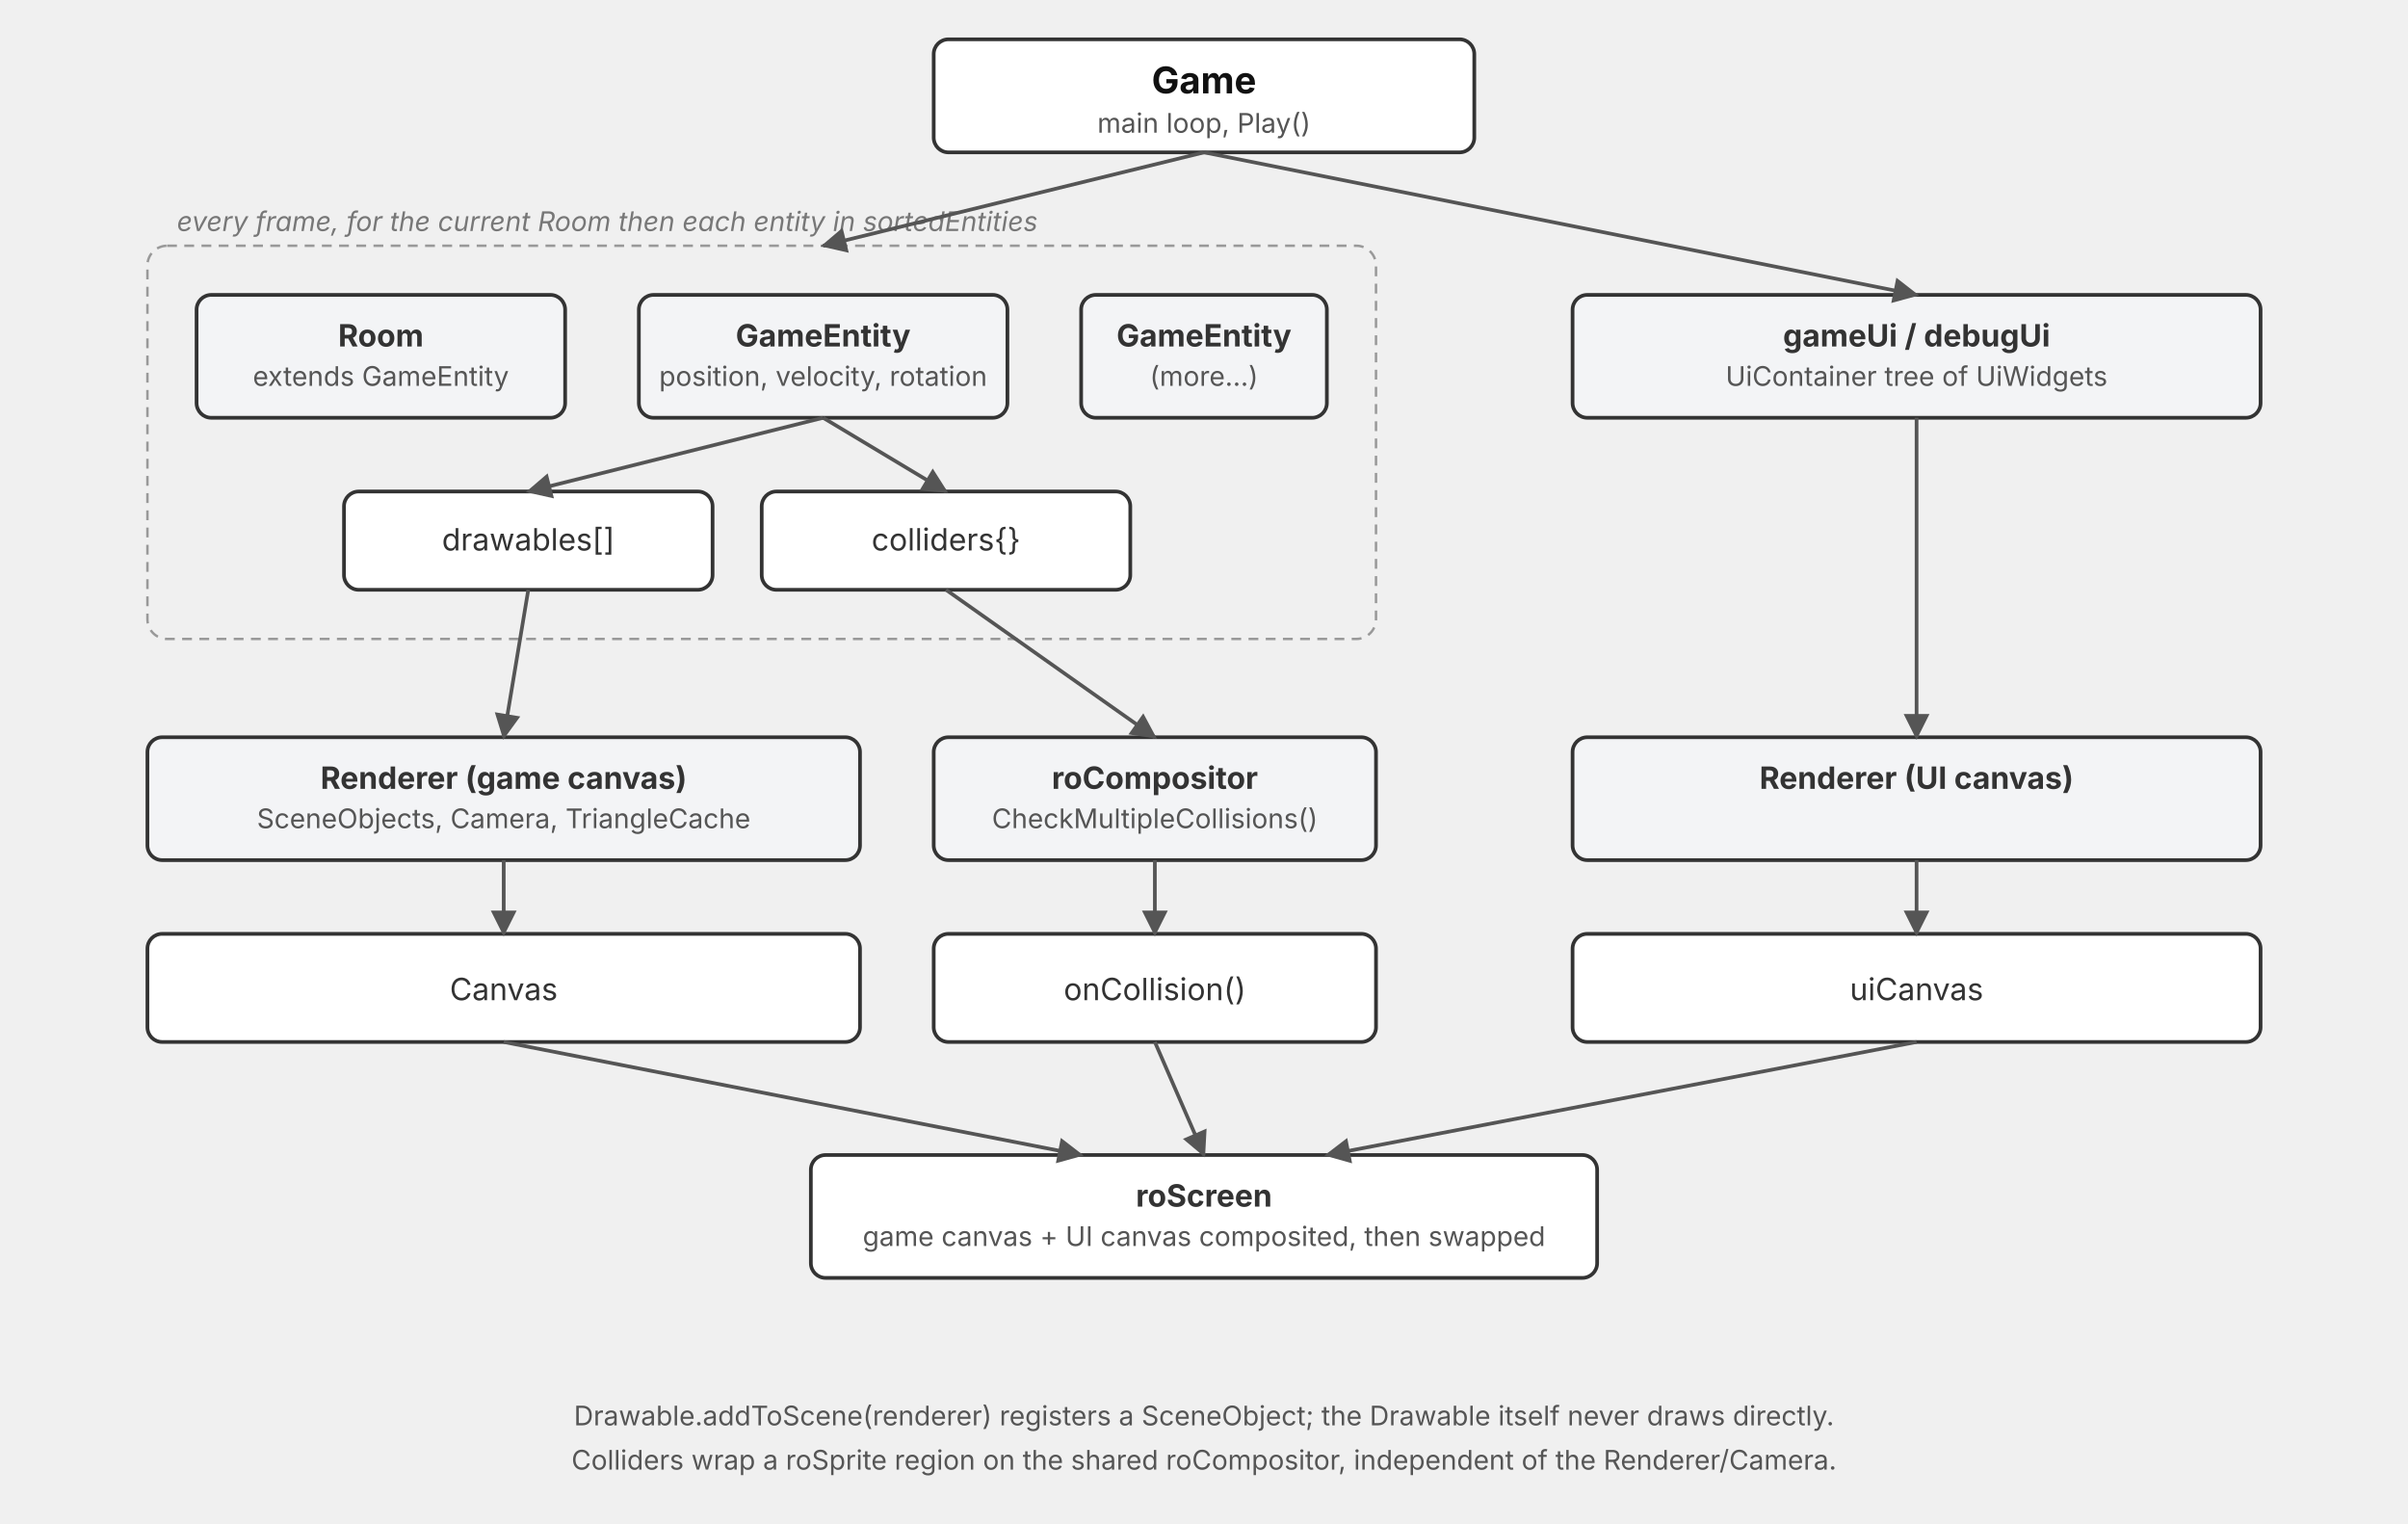
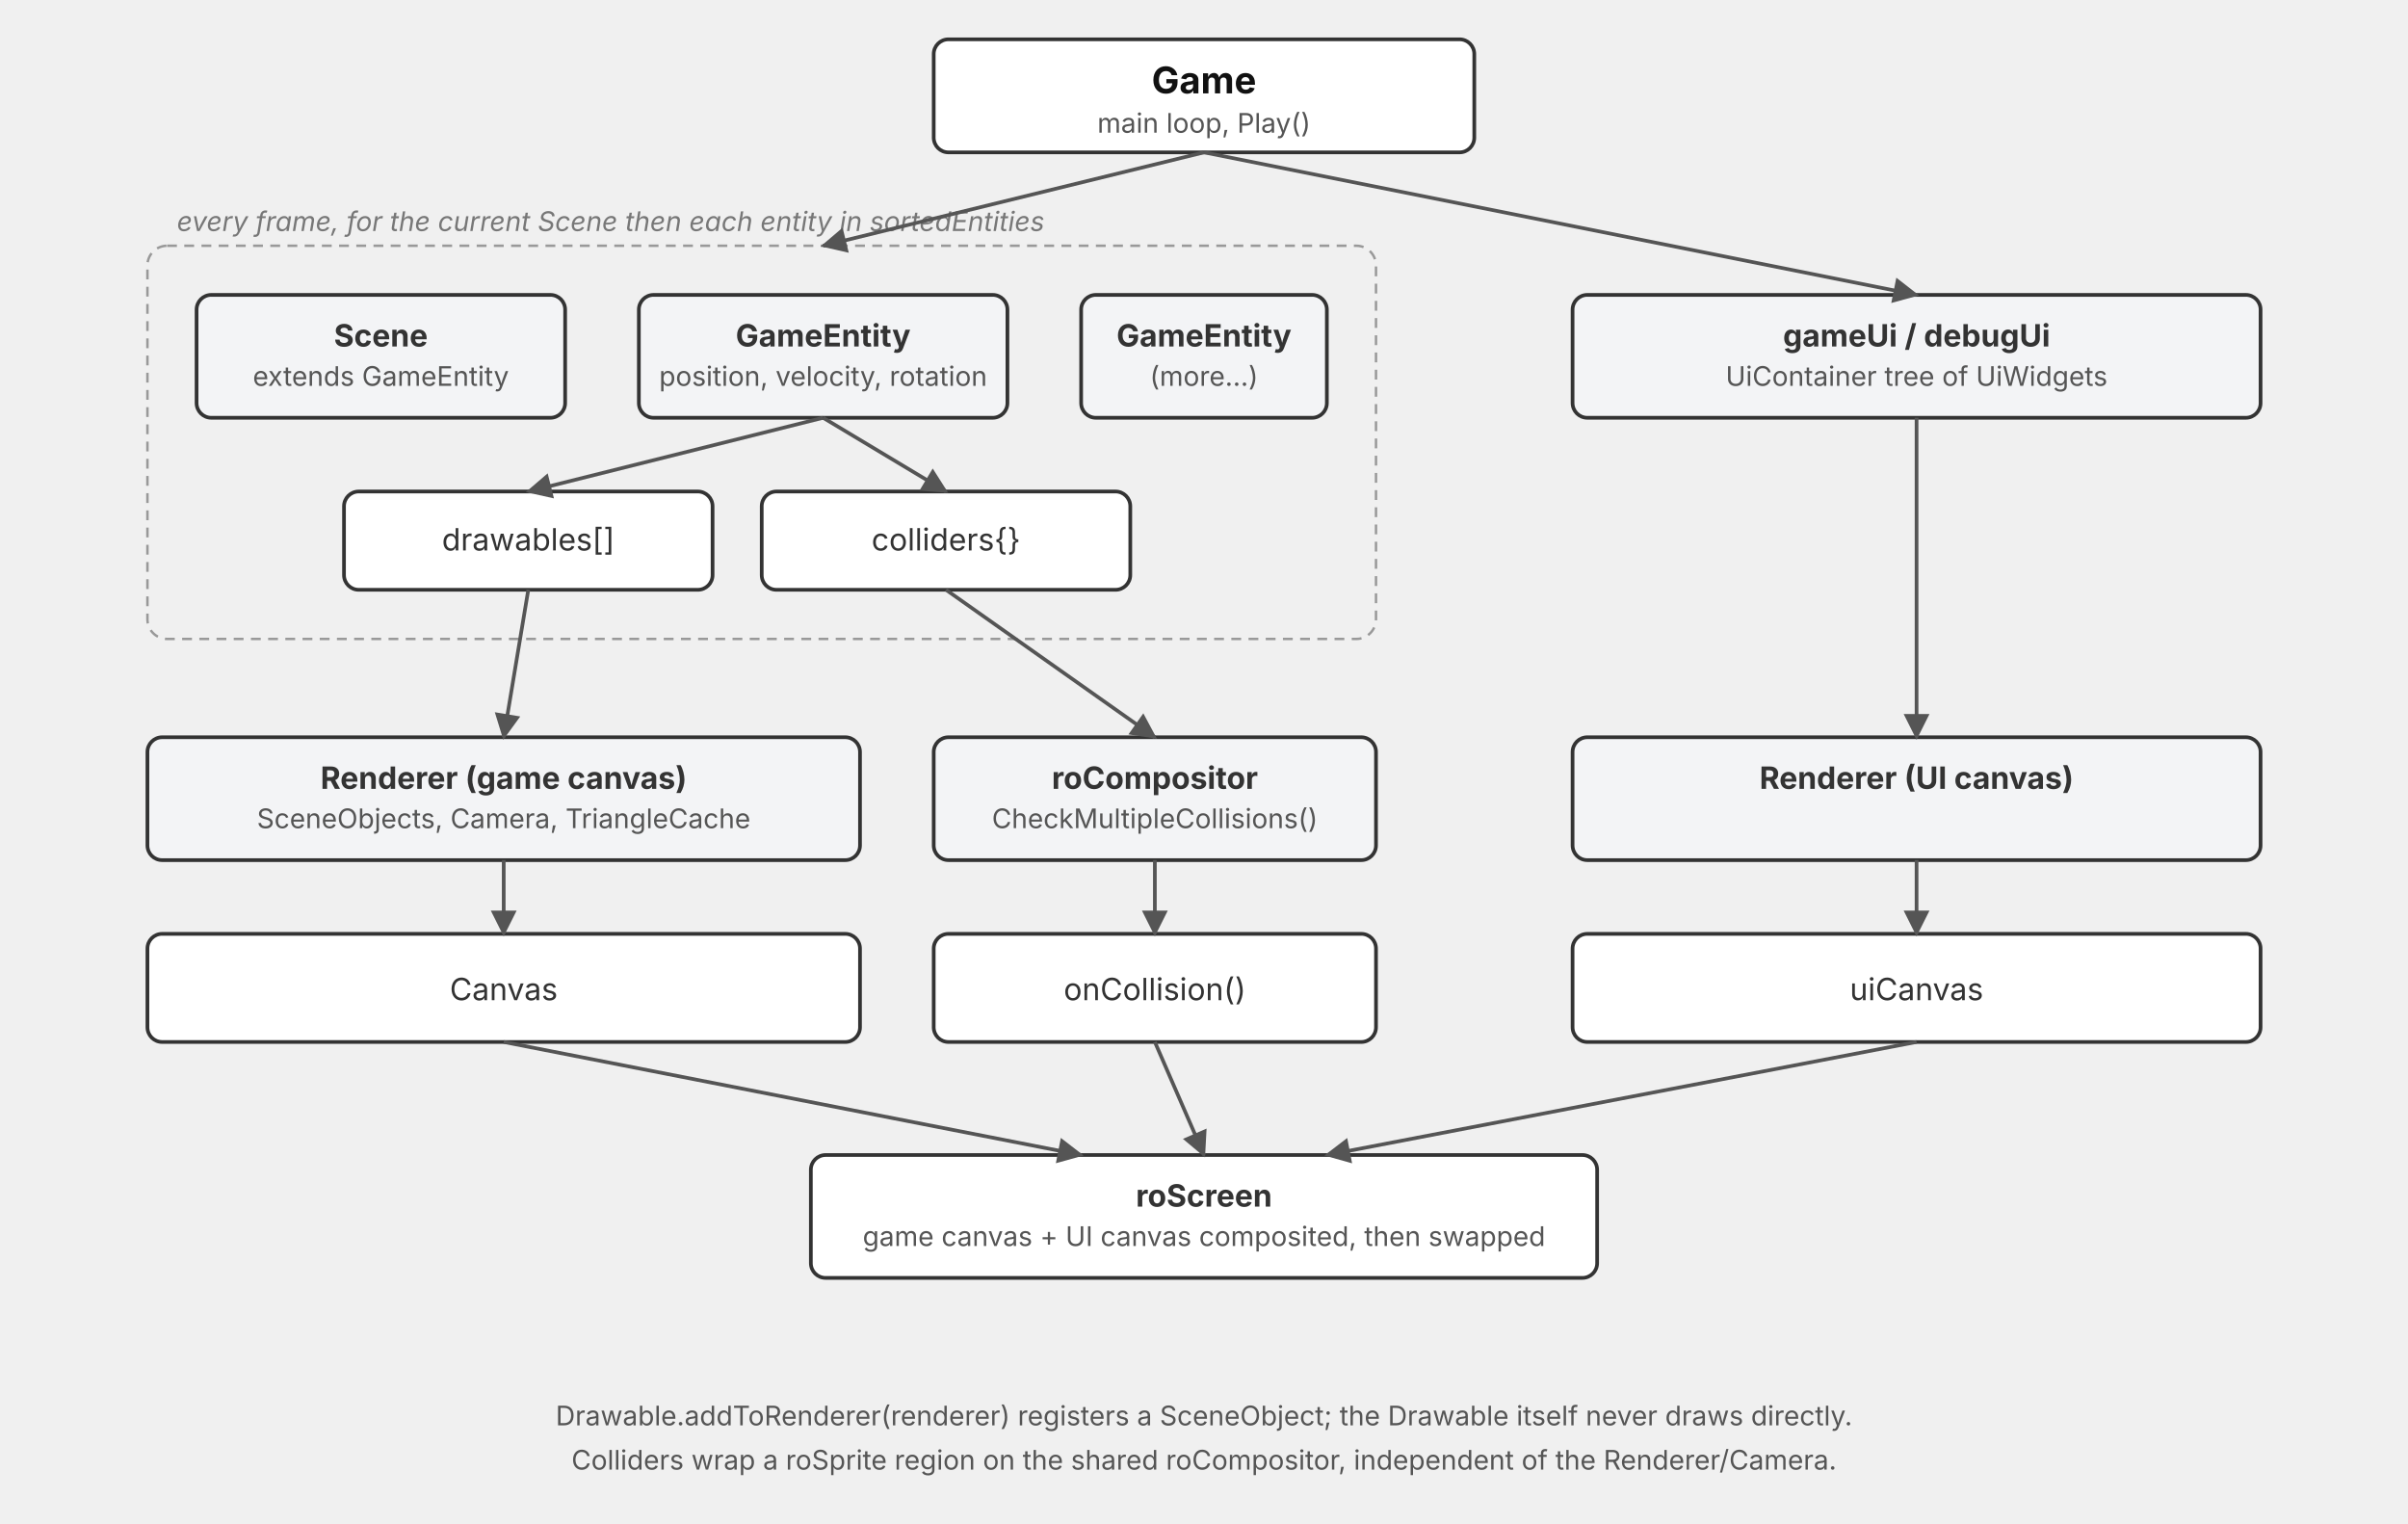
<svg xmlns="http://www.w3.org/2000/svg" viewBox="0 0 980 620" font-family="Inter, Helvetica, Arial, sans-serif">
  <defs>
    <marker id="arrow" viewBox="0 0 10 10" refX="9" refY="5" markerWidth="7" markerHeight="7" orient="auto-start-reverse">
      <path d="M 0 0 L 10 5 L 0 10 z" fill="#555" />
    </marker>
  </defs>
  <style>
    .box { fill: #fff; stroke: #333; stroke-width: 1.5; rx: 6; }
    .boxAlt { fill: #f3f4f6; stroke: #333; stroke-width: 1.5; rx: 6; }
    .title { font-size: 15px; font-weight: 700; fill: #111; }
    .label { font-size: 12.5px; fill: #333; }
    .small { font-size: 11px; fill: #555; }
    .grp { fill: none; stroke: #999; stroke-width: 1; stroke-dasharray: 4 3; rx: 8; }
    .grpTitle { font-size: 11px; fill: #777; font-style: italic; }
    line, path.arrow { stroke: #555; stroke-width: 1.5; fill: none; marker-end: url(#arrow); }
  </style>
  <rect x="380" y="16" width="220" height="46" class="box" />
  <text x="490" y="38" text-anchor="middle" class="title">Game</text>
  <text x="490" y="54" text-anchor="middle" class="small">main loop, Play()</text>
  <rect x="60" y="100" width="500" height="160" class="grp" />
-   <text x="72" y="94" class="grpTitle">every frame, for the current Room then each entity in sortedEntities</text>
+   <text x="72" y="94" class="grpTitle">every frame, for the current Scene then each entity in sortedEntities</text>
  <rect x="80" y="120" width="150" height="50" class="boxAlt" />
-   <text x="155" y="141" text-anchor="middle" class="label" font-weight="700">Room</text>
+   <text x="155" y="141" text-anchor="middle" class="label" font-weight="700">Scene</text>
  <text x="155" y="157" text-anchor="middle" class="small">extends GameEntity</text>
  <rect x="260" y="120" width="150" height="50" class="boxAlt" />
  <text x="335" y="141" text-anchor="middle" class="label" font-weight="700">GameEntity</text>
  <text x="335" y="157" text-anchor="middle" class="small">position, velocity, rotation</text>
  <rect x="440" y="120" width="100" height="50" class="boxAlt" />
  <text x="490" y="141" text-anchor="middle" class="label" font-weight="700">GameEntity</text>
  <text x="490" y="157" text-anchor="middle" class="small">(more…)</text>
  <rect x="140" y="200" width="150" height="40" class="box" />
  <text x="215" y="224" text-anchor="middle" class="label">drawables[]</text>
  <rect x="310" y="200" width="150" height="40" class="box" />
  <text x="385" y="224" text-anchor="middle" class="label">colliders{}</text>
  <line x1="335" y1="170" x2="215" y2="200" />
  <line x1="335" y1="170" x2="385" y2="200" />
  <rect x="60" y="300" width="290" height="50" class="boxAlt" />
  <text x="205" y="321" text-anchor="middle" class="label" font-weight="700">Renderer (game canvas)</text>
  <text x="205" y="337" text-anchor="middle" class="small">SceneObjects, Camera, TriangleCache</text>
  <rect x="60" y="380" width="290" height="44" class="box" />
  <text x="205" y="407" text-anchor="middle" class="label">Canvas</text>
  <line x1="215" y1="240" x2="205" y2="300" />
  <line x1="205" y1="350" x2="205" y2="380" />
  <rect x="380" y="300" width="180" height="50" class="boxAlt" />
  <text x="470" y="321" text-anchor="middle" class="label" font-weight="700">roCompositor</text>
  <text x="470" y="337" text-anchor="middle" class="small">CheckMultipleCollisions()</text>
  <rect x="380" y="380" width="180" height="44" class="box" />
  <text x="470" y="407" text-anchor="middle" class="label">onCollision()</text>
  <line x1="385" y1="240" x2="470" y2="300" />
  <line x1="470" y1="350" x2="470" y2="380" />
  <rect x="640" y="120" width="280" height="50" class="boxAlt" />
  <text x="780" y="141" text-anchor="middle" class="label" font-weight="700">gameUi / debugUi</text>
  <text x="780" y="157" text-anchor="middle" class="small">UiContainer tree of UiWidgets</text>
  <rect x="640" y="300" width="280" height="50" class="boxAlt" />
  <text x="780" y="321" text-anchor="middle" class="label" font-weight="700">Renderer (UI canvas)</text>
  <rect x="640" y="380" width="280" height="44" class="box" />
  <text x="780" y="407" text-anchor="middle" class="label">uiCanvas</text>
  <line x1="780" y1="170" x2="780" y2="300" />
  <line x1="780" y1="350" x2="780" y2="380" />
  <rect x="330" y="470" width="320" height="50" class="box" />
  <text x="490" y="491" text-anchor="middle" class="label" font-weight="700">roScreen</text>
  <text x="490" y="507" text-anchor="middle" class="small">game canvas + UI canvas composited, then swapped</text>
  <line x1="205" y1="424" x2="440" y2="470" />
  <line x1="470" y1="424" x2="490" y2="470" />
  <line x1="780" y1="424" x2="540" y2="470" />
  <line x1="490" y1="62" x2="335" y2="100" marker-end="url(#arrow)" />
  <line x1="490" y1="62" x2="780" y2="120" marker-end="url(#arrow)" />
-   <text x="490" y="580" text-anchor="middle" class="small">Drawable.addToScene(renderer) registers a SceneObject; the Drawable itself never draws directly.</text>
+   <text x="490" y="580" text-anchor="middle" class="small">Drawable.addToRenderer(renderer) registers a SceneObject; the Drawable itself never draws directly.</text>
  <text x="490" y="598" text-anchor="middle" class="small">Colliders wrap a roSprite region on the shared roCompositor, independent of the Renderer/Camera.</text>
</svg>
